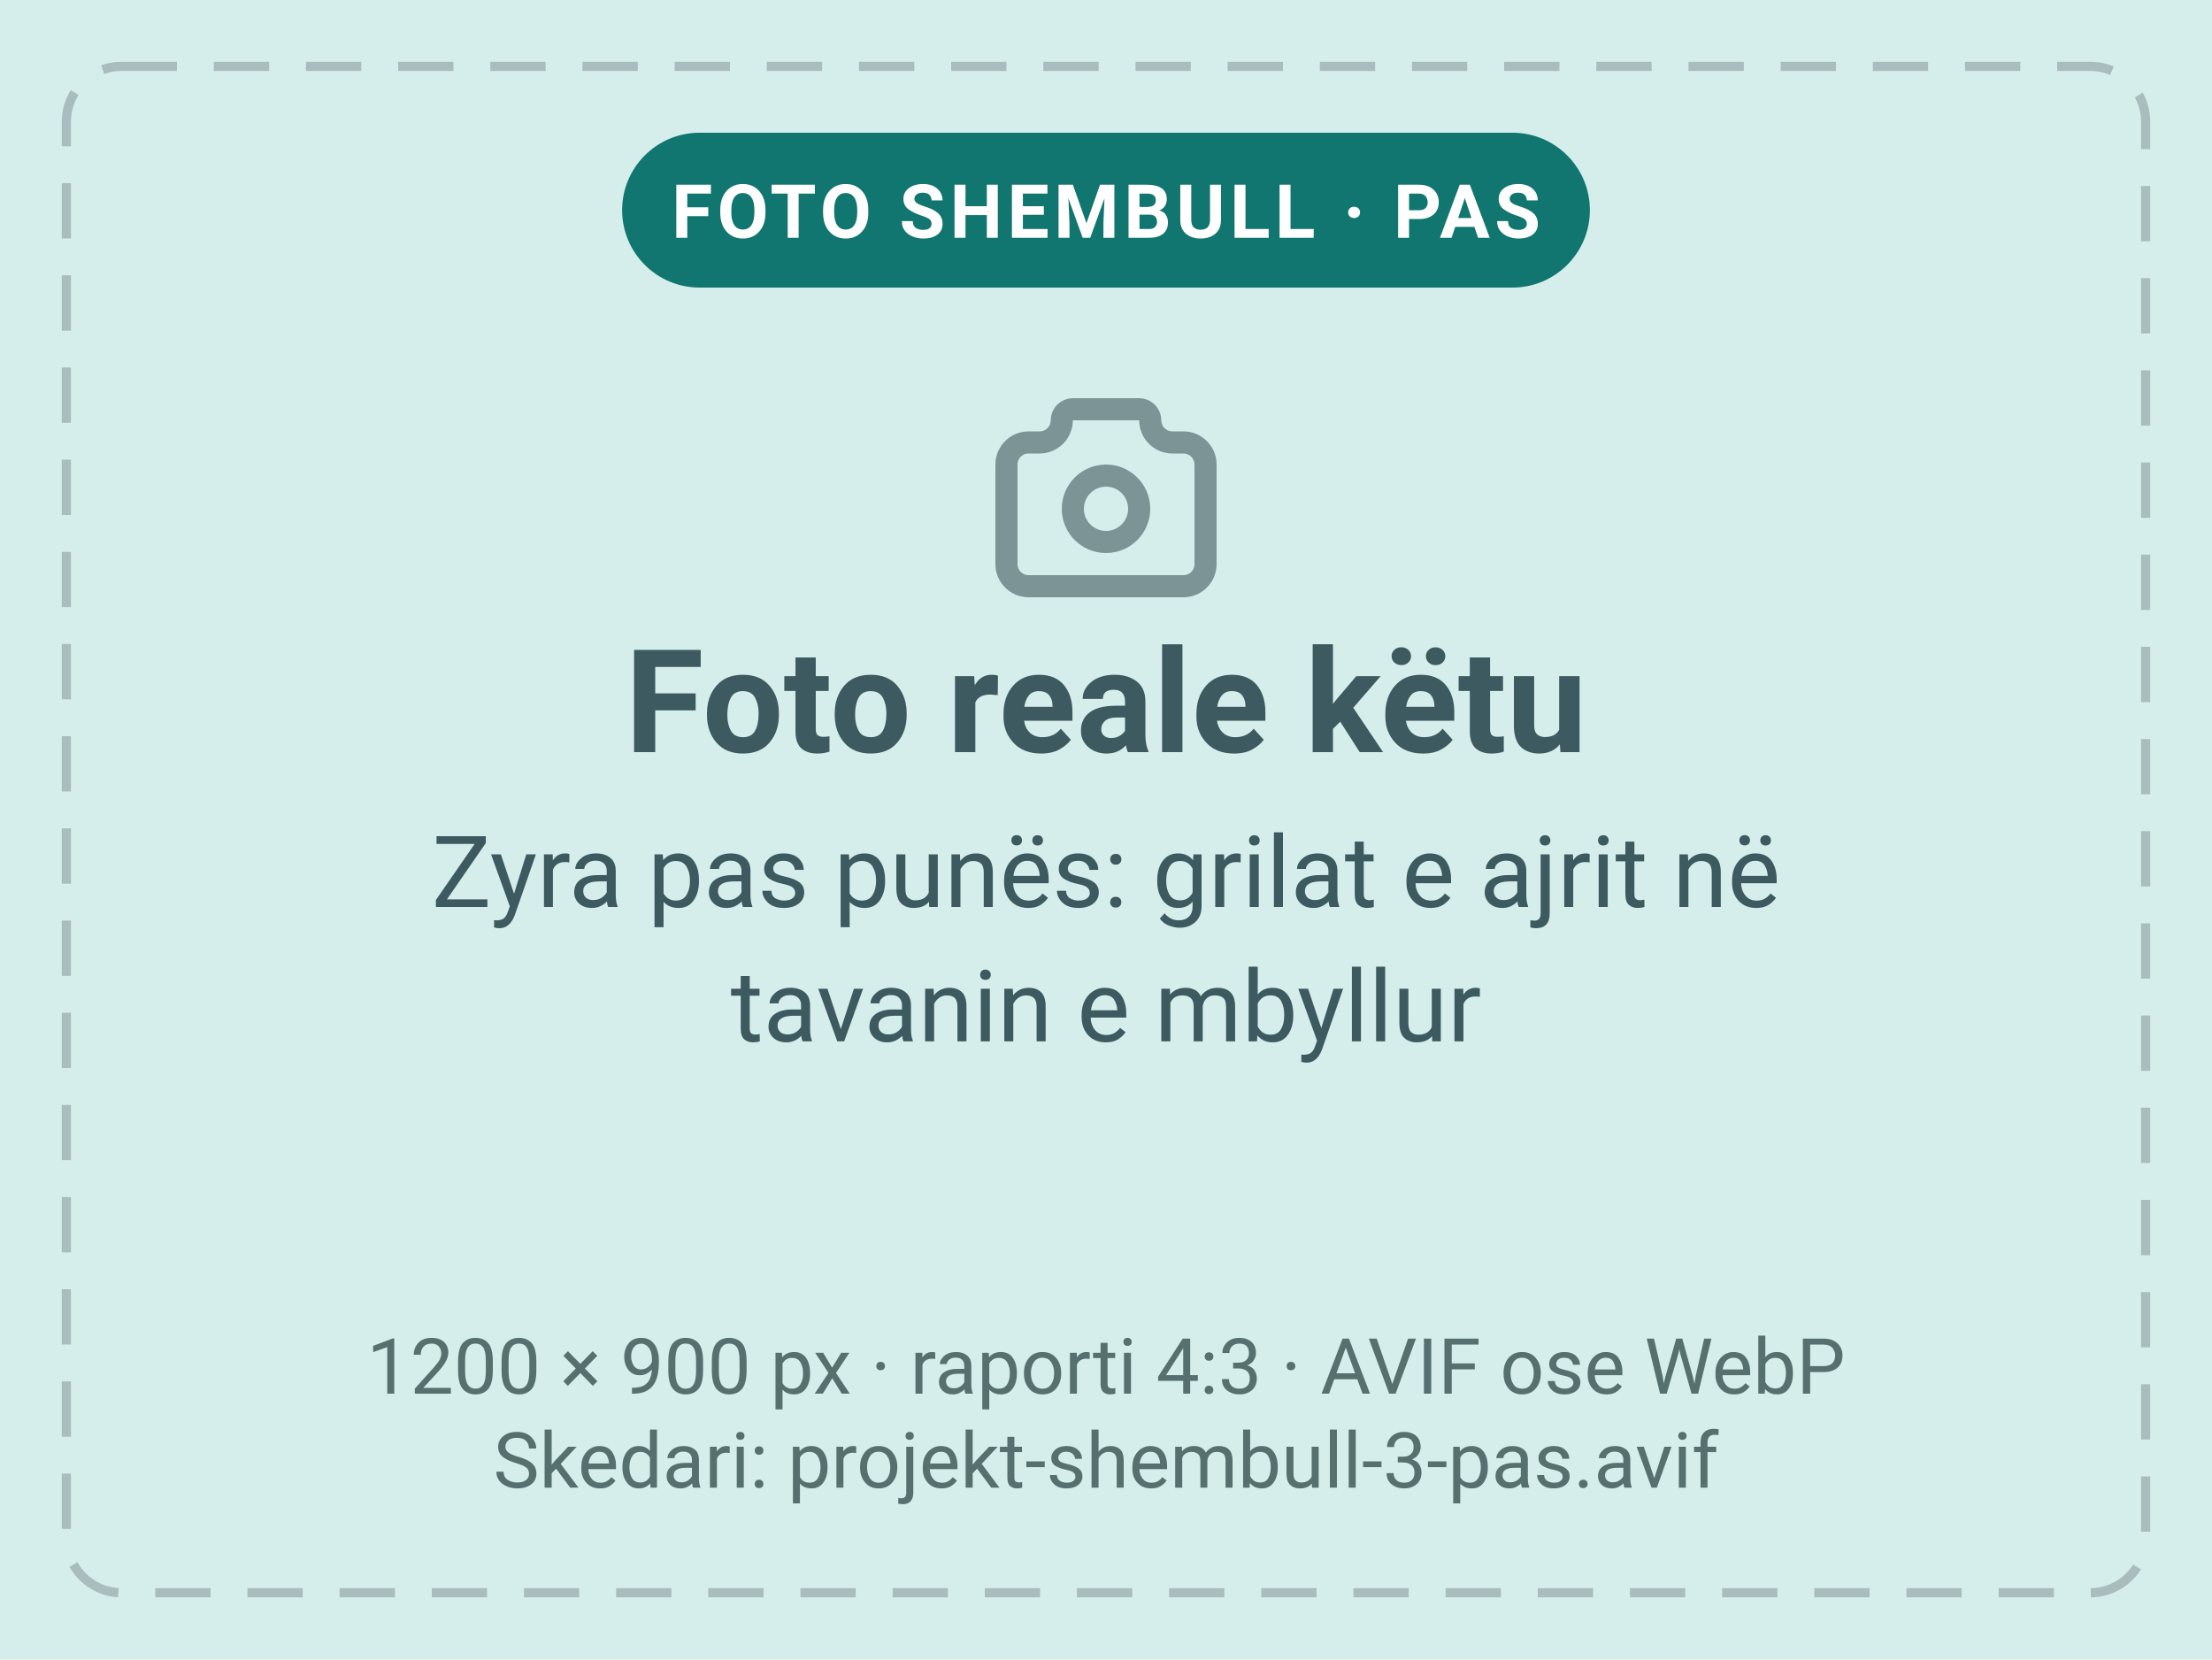
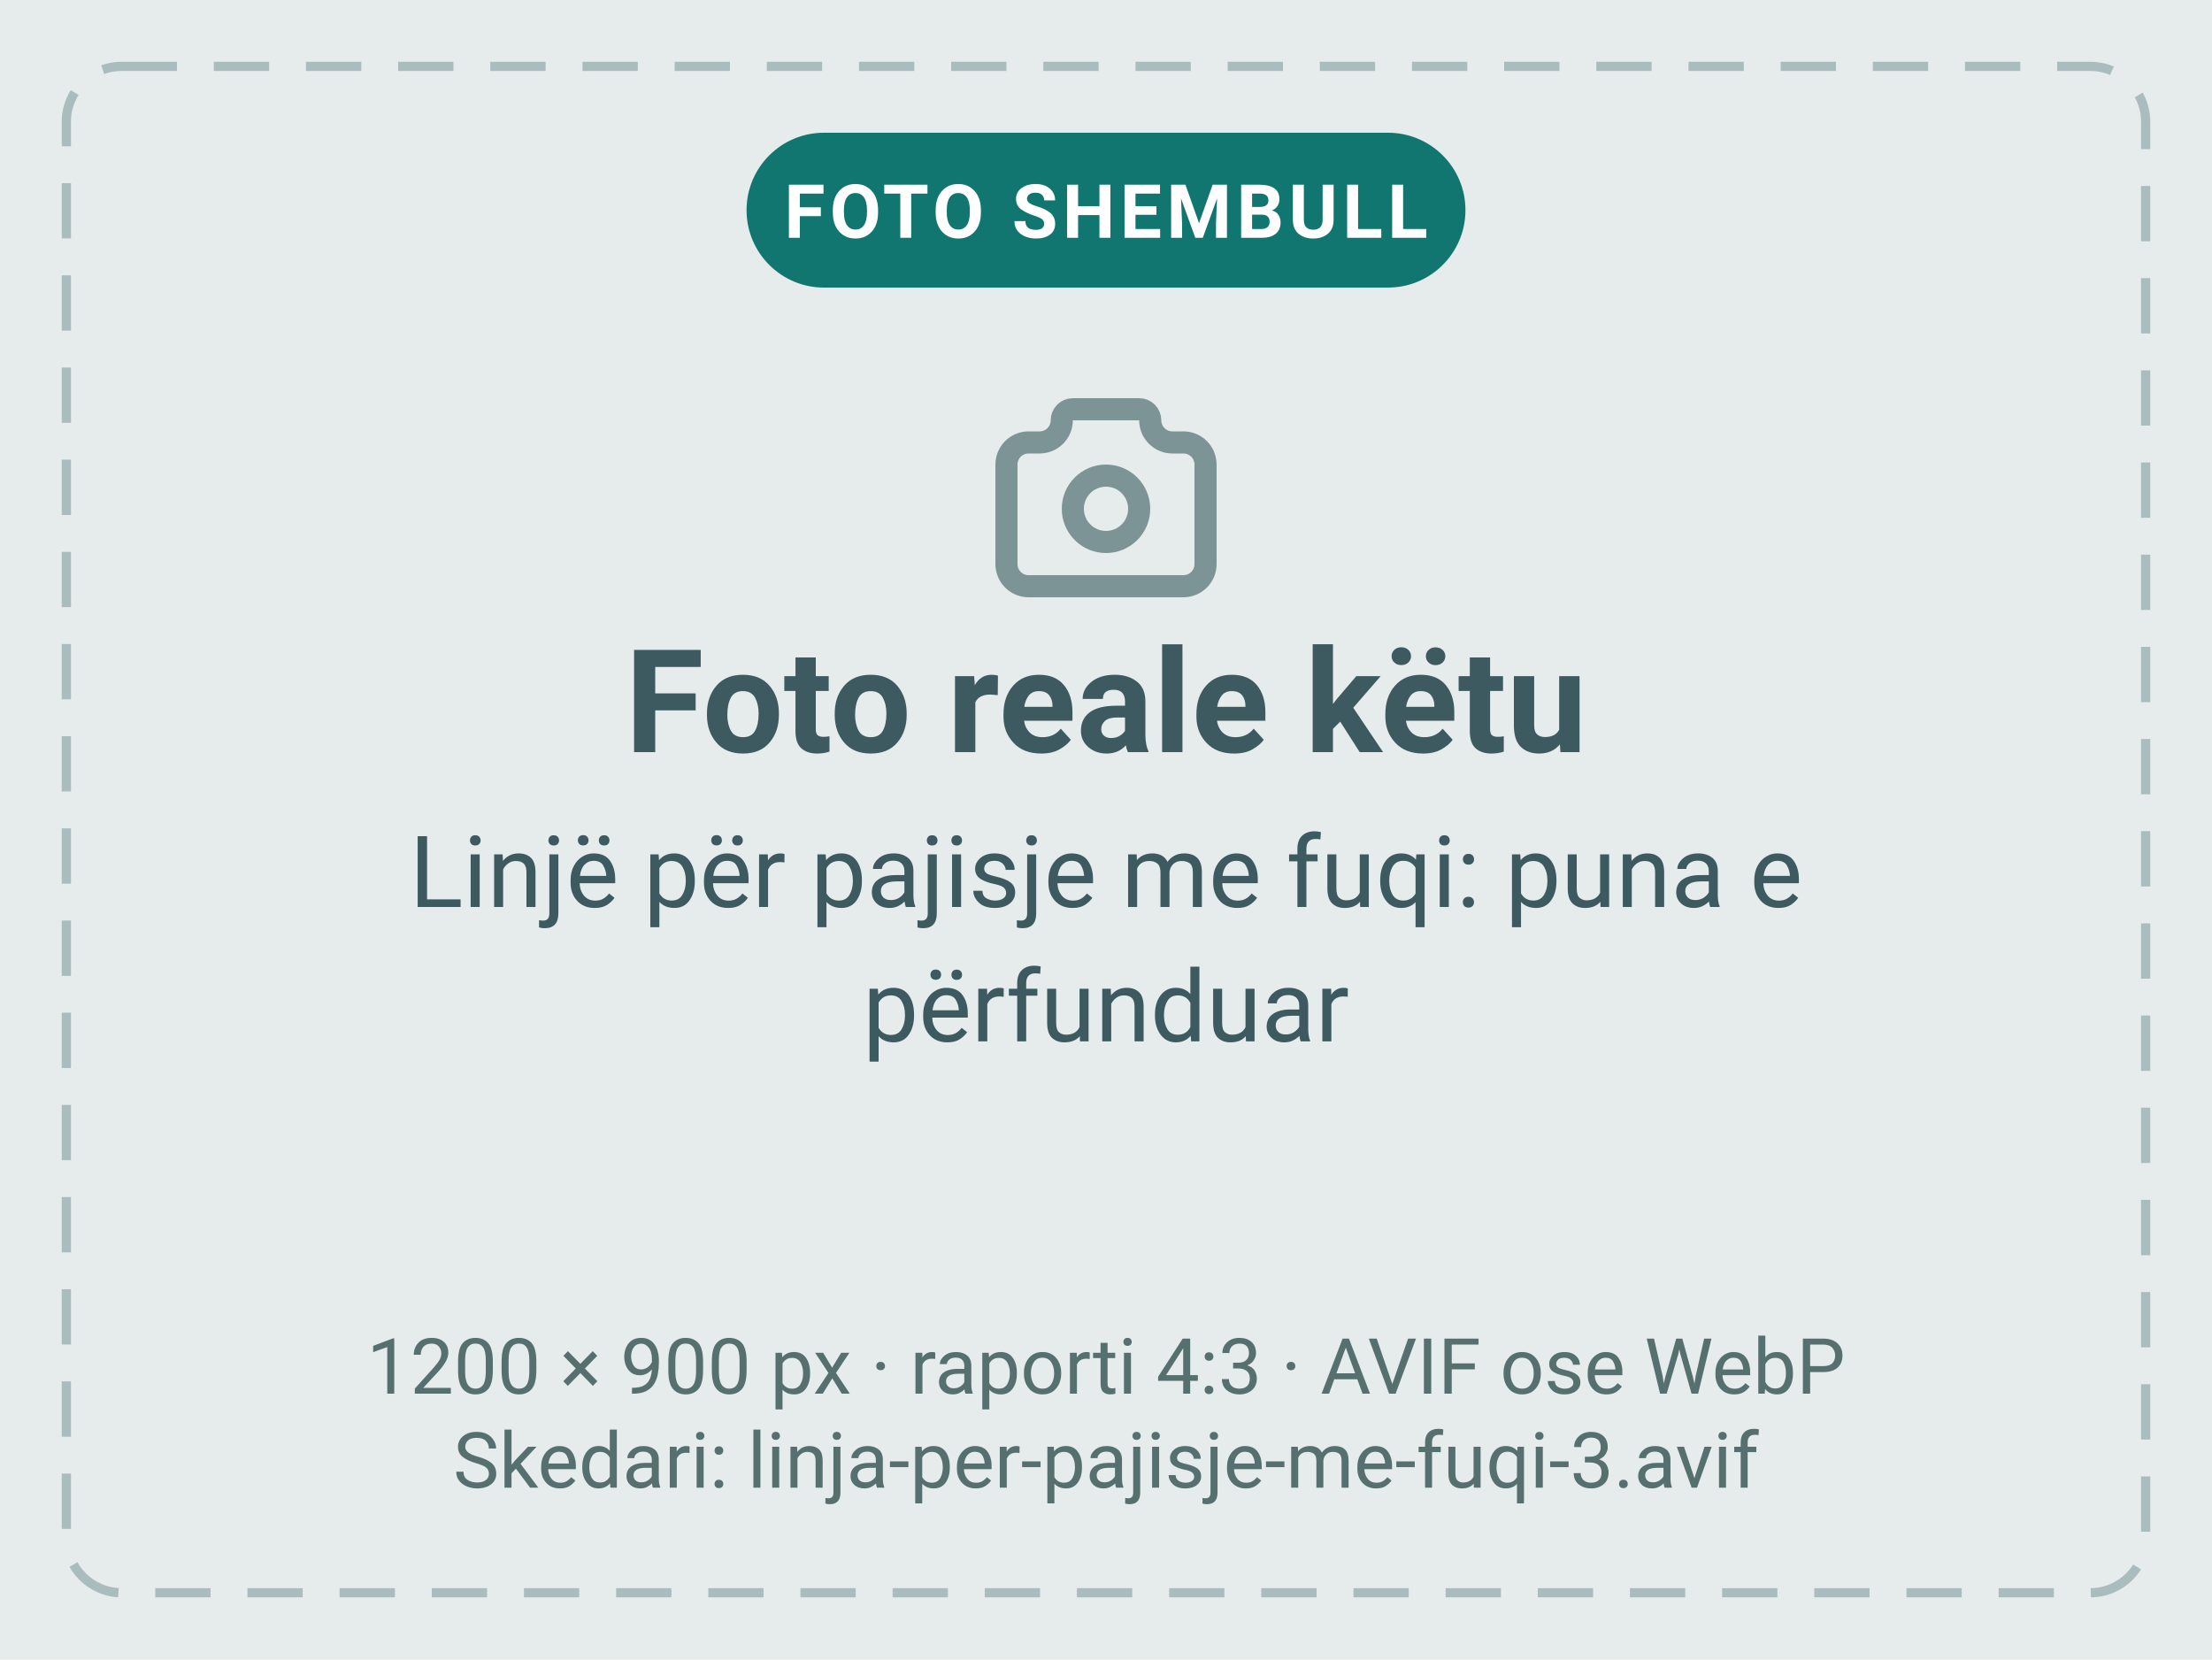
<svg xmlns="http://www.w3.org/2000/svg" width="1200" height="900" viewBox="0 0 1200 900">
-   <rect width="1200" height="900" fill="#d6eeeb" />
+   <rect width="1200" height="900" fill="#e6ecec" />
  <rect x="36" y="36" width="1128" height="828" rx="30" fill="none" stroke="#a9bcbe" stroke-width="5" stroke-dasharray="30 20" />
-   <rect x="337.5" y="72" width="525" height="84" rx="42" fill="#10766f" />
-   <text x="600" y="129" text-anchor="middle" font-family="'Segoe UI', Roboto, system-ui, sans-serif" font-size="40.5" font-weight="700" letter-spacing="2.5" fill="#ffffff">FOTO SHEMBULL · PAS</text>
+   <rect x="405" y="72" width="390" height="84" rx="42" fill="#10766f" />
+   <text x="600" y="129" text-anchor="middle" font-family="'Segoe UI', Roboto, system-ui, sans-serif" font-size="40.5" font-weight="700" letter-spacing="2.5" fill="#ffffff">FOTO SHEMBULL</text>
  <g transform="translate(528 198) scale(6)" fill="none" stroke="#7d9497" stroke-width="2" stroke-linecap="round" stroke-linejoin="round">
    <path d="M5 7h1a2 2 0 0 0 2 -2a1 1 0 0 1 1 -1h6a1 1 0 0 1 1 1a2 2 0 0 0 2 2h1a2 2 0 0 1 2 2v9a2 2 0 0 1 -2 2h-14a2 2 0 0 1 -2 -2v-9a2 2 0 0 1 2 -2" />
    <path d="M9 13a3 3 0 1 0 6 0a3 3 0 0 0 -6 0" />
  </g>
  <text x="600" y="408" text-anchor="middle" font-family="'Segoe UI', Roboto, system-ui, sans-serif" font-size="78" font-weight="600" fill="#3c5a5f">Foto reale këtu</text>
-   <text x="600" y="492" text-anchor="middle" font-family="'Segoe UI', Roboto, system-ui, sans-serif" font-size="54" fill="#3c5a5f">Zyra pas punës: grilat e ajrit në</text>
-   <text x="600" y="564.9" text-anchor="middle" font-family="'Segoe UI', Roboto, system-ui, sans-serif" font-size="54" fill="#3c5a5f">tavanin e mbyllur</text>
+   <text x="600" y="492" text-anchor="middle" font-family="'Segoe UI', Roboto, system-ui, sans-serif" font-size="54" fill="#3c5a5f">Linjë për pajisje me fuqi: puna e</text>
+   <text x="600" y="564.9" text-anchor="middle" font-family="'Segoe UI', Roboto, system-ui, sans-serif" font-size="54" fill="#3c5a5f">përfunduar</text>
  <text x="600" y="756" text-anchor="middle" font-family="'Segoe UI', Roboto, system-ui, sans-serif" font-size="42" fill="#55706f">1200 × 900 px · raporti 4:3 · AVIF ose WebP</text>
-   <text x="600" y="807" text-anchor="middle" font-family="'Segoe UI', Roboto, system-ui, sans-serif" font-size="42" fill="#55706f">Skedari: projekt-shembull-3-pas.avif</text>
+   <text x="600" y="807" text-anchor="middle" font-family="'Segoe UI', Roboto, system-ui, sans-serif" font-size="42" fill="#55706f">Skedari: linja-per-pajisje-me-fuqi-3.avif</text>
</svg>
